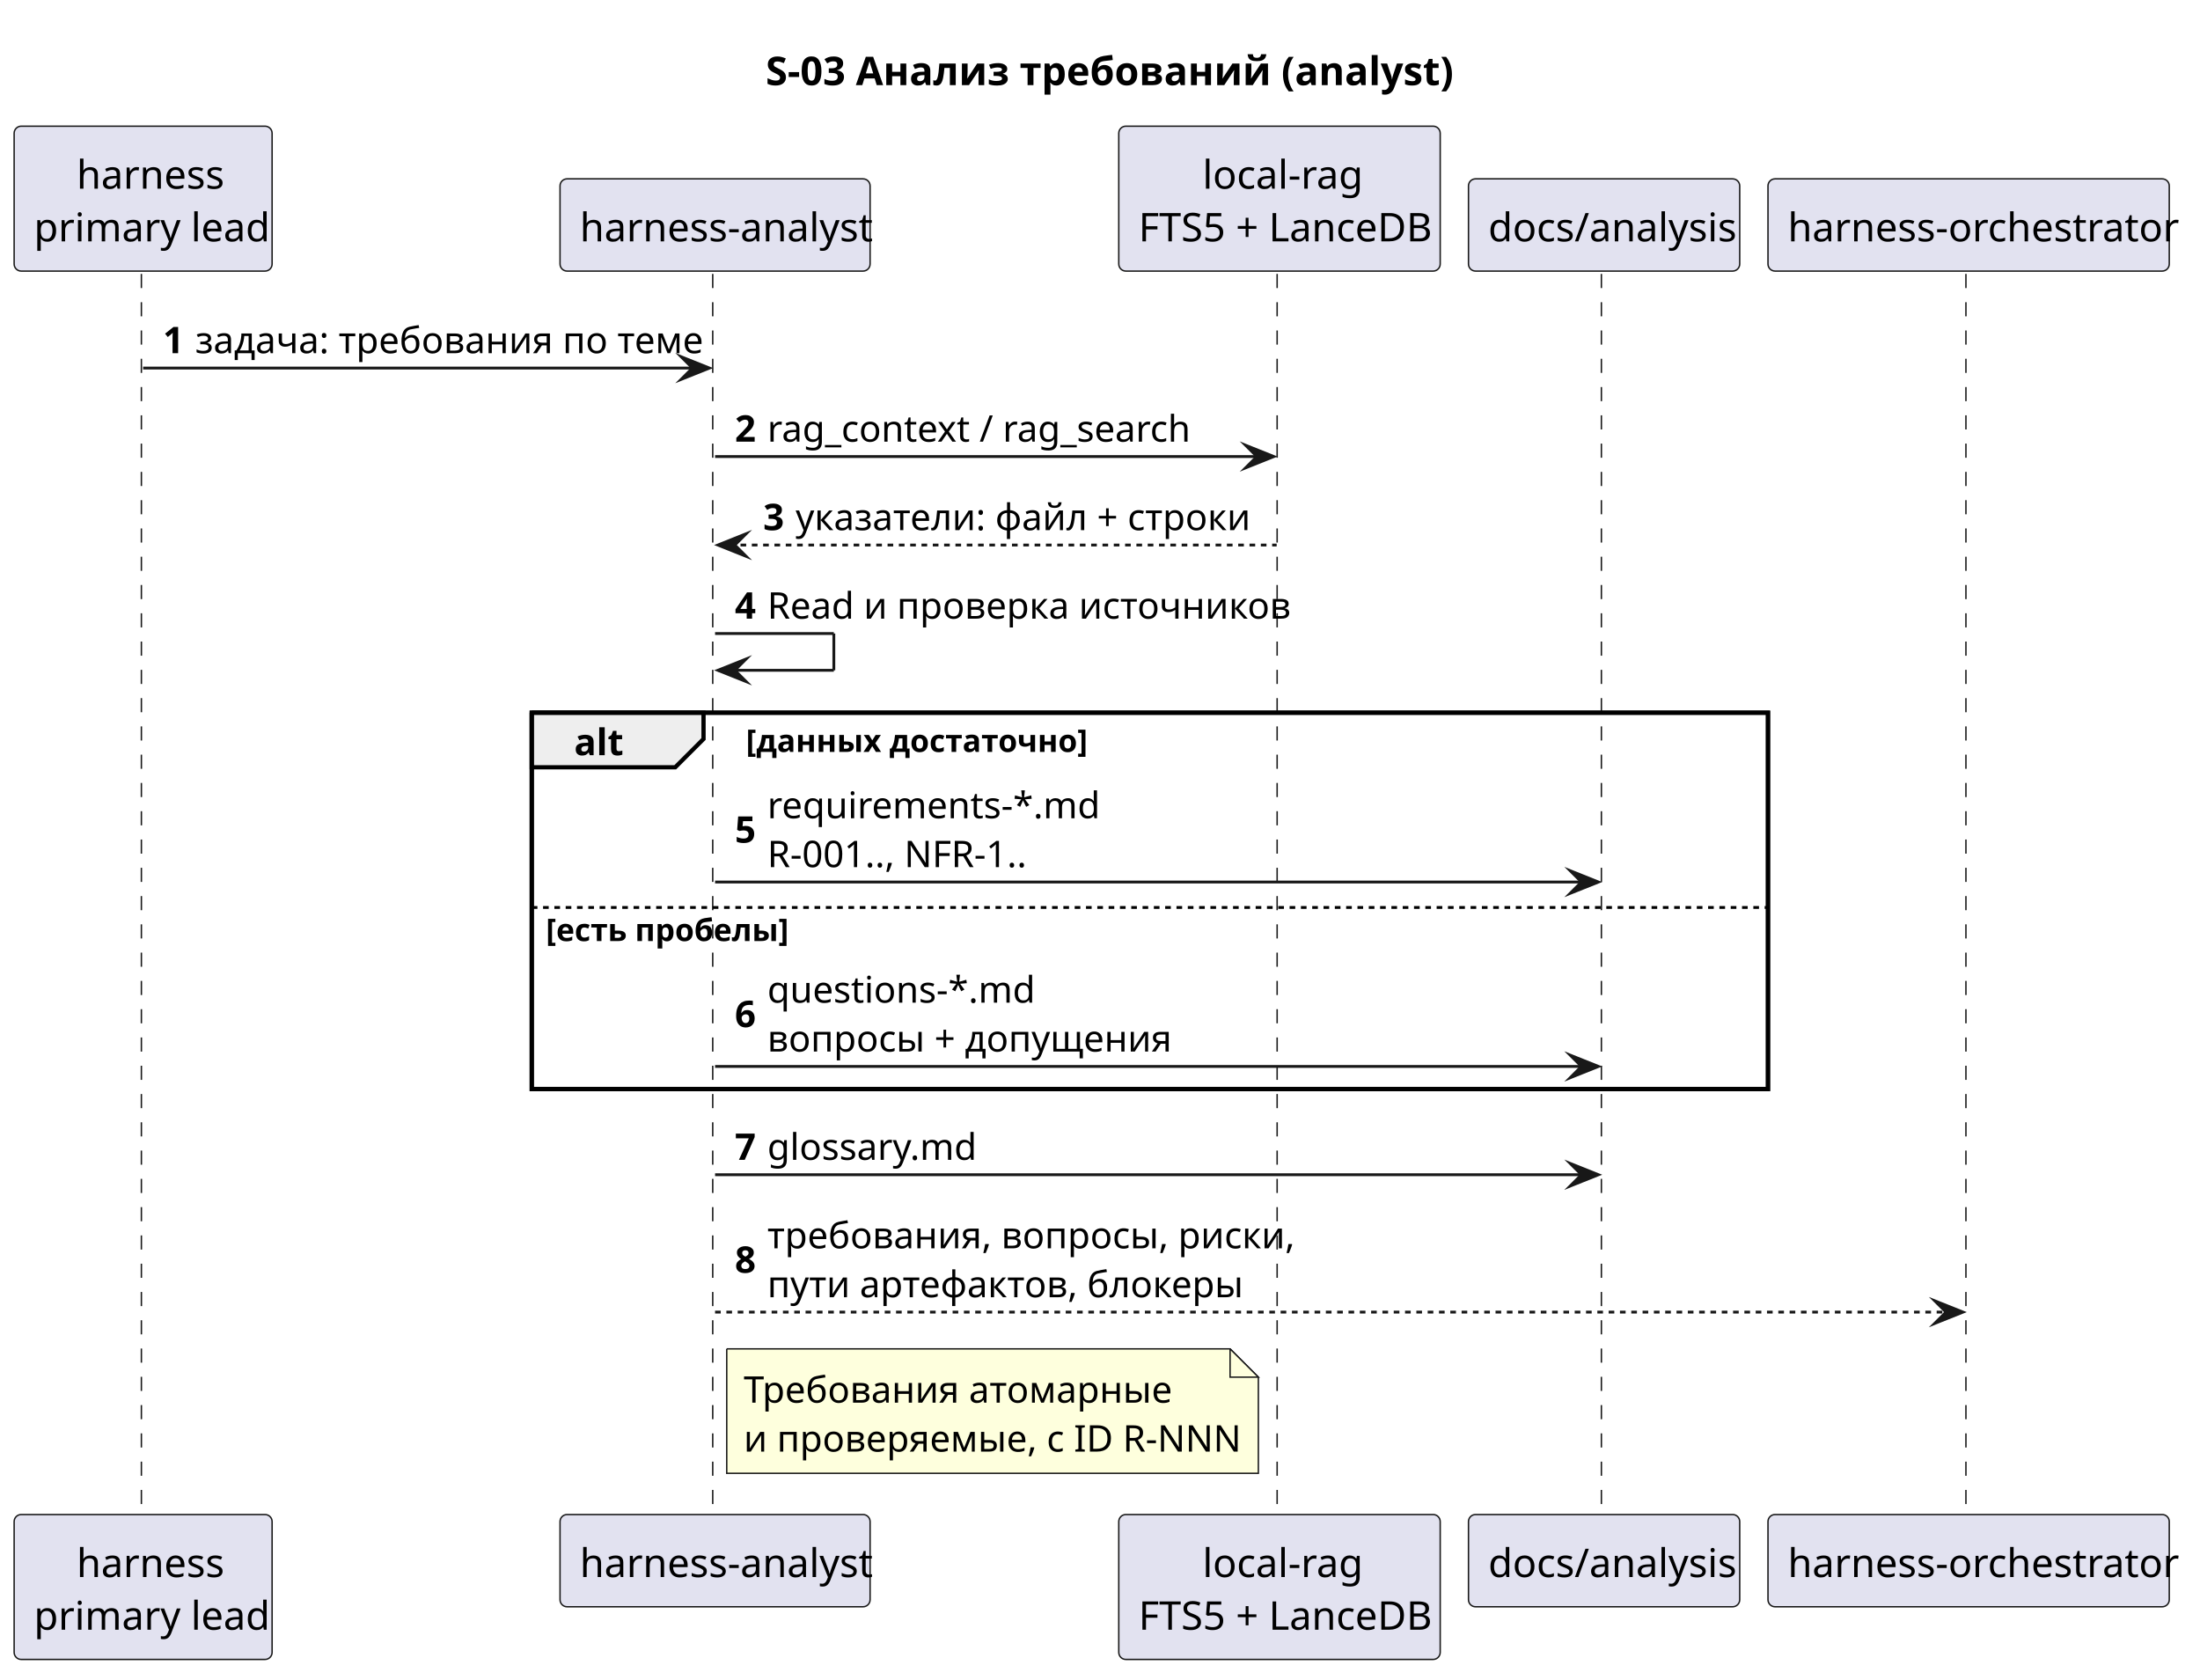
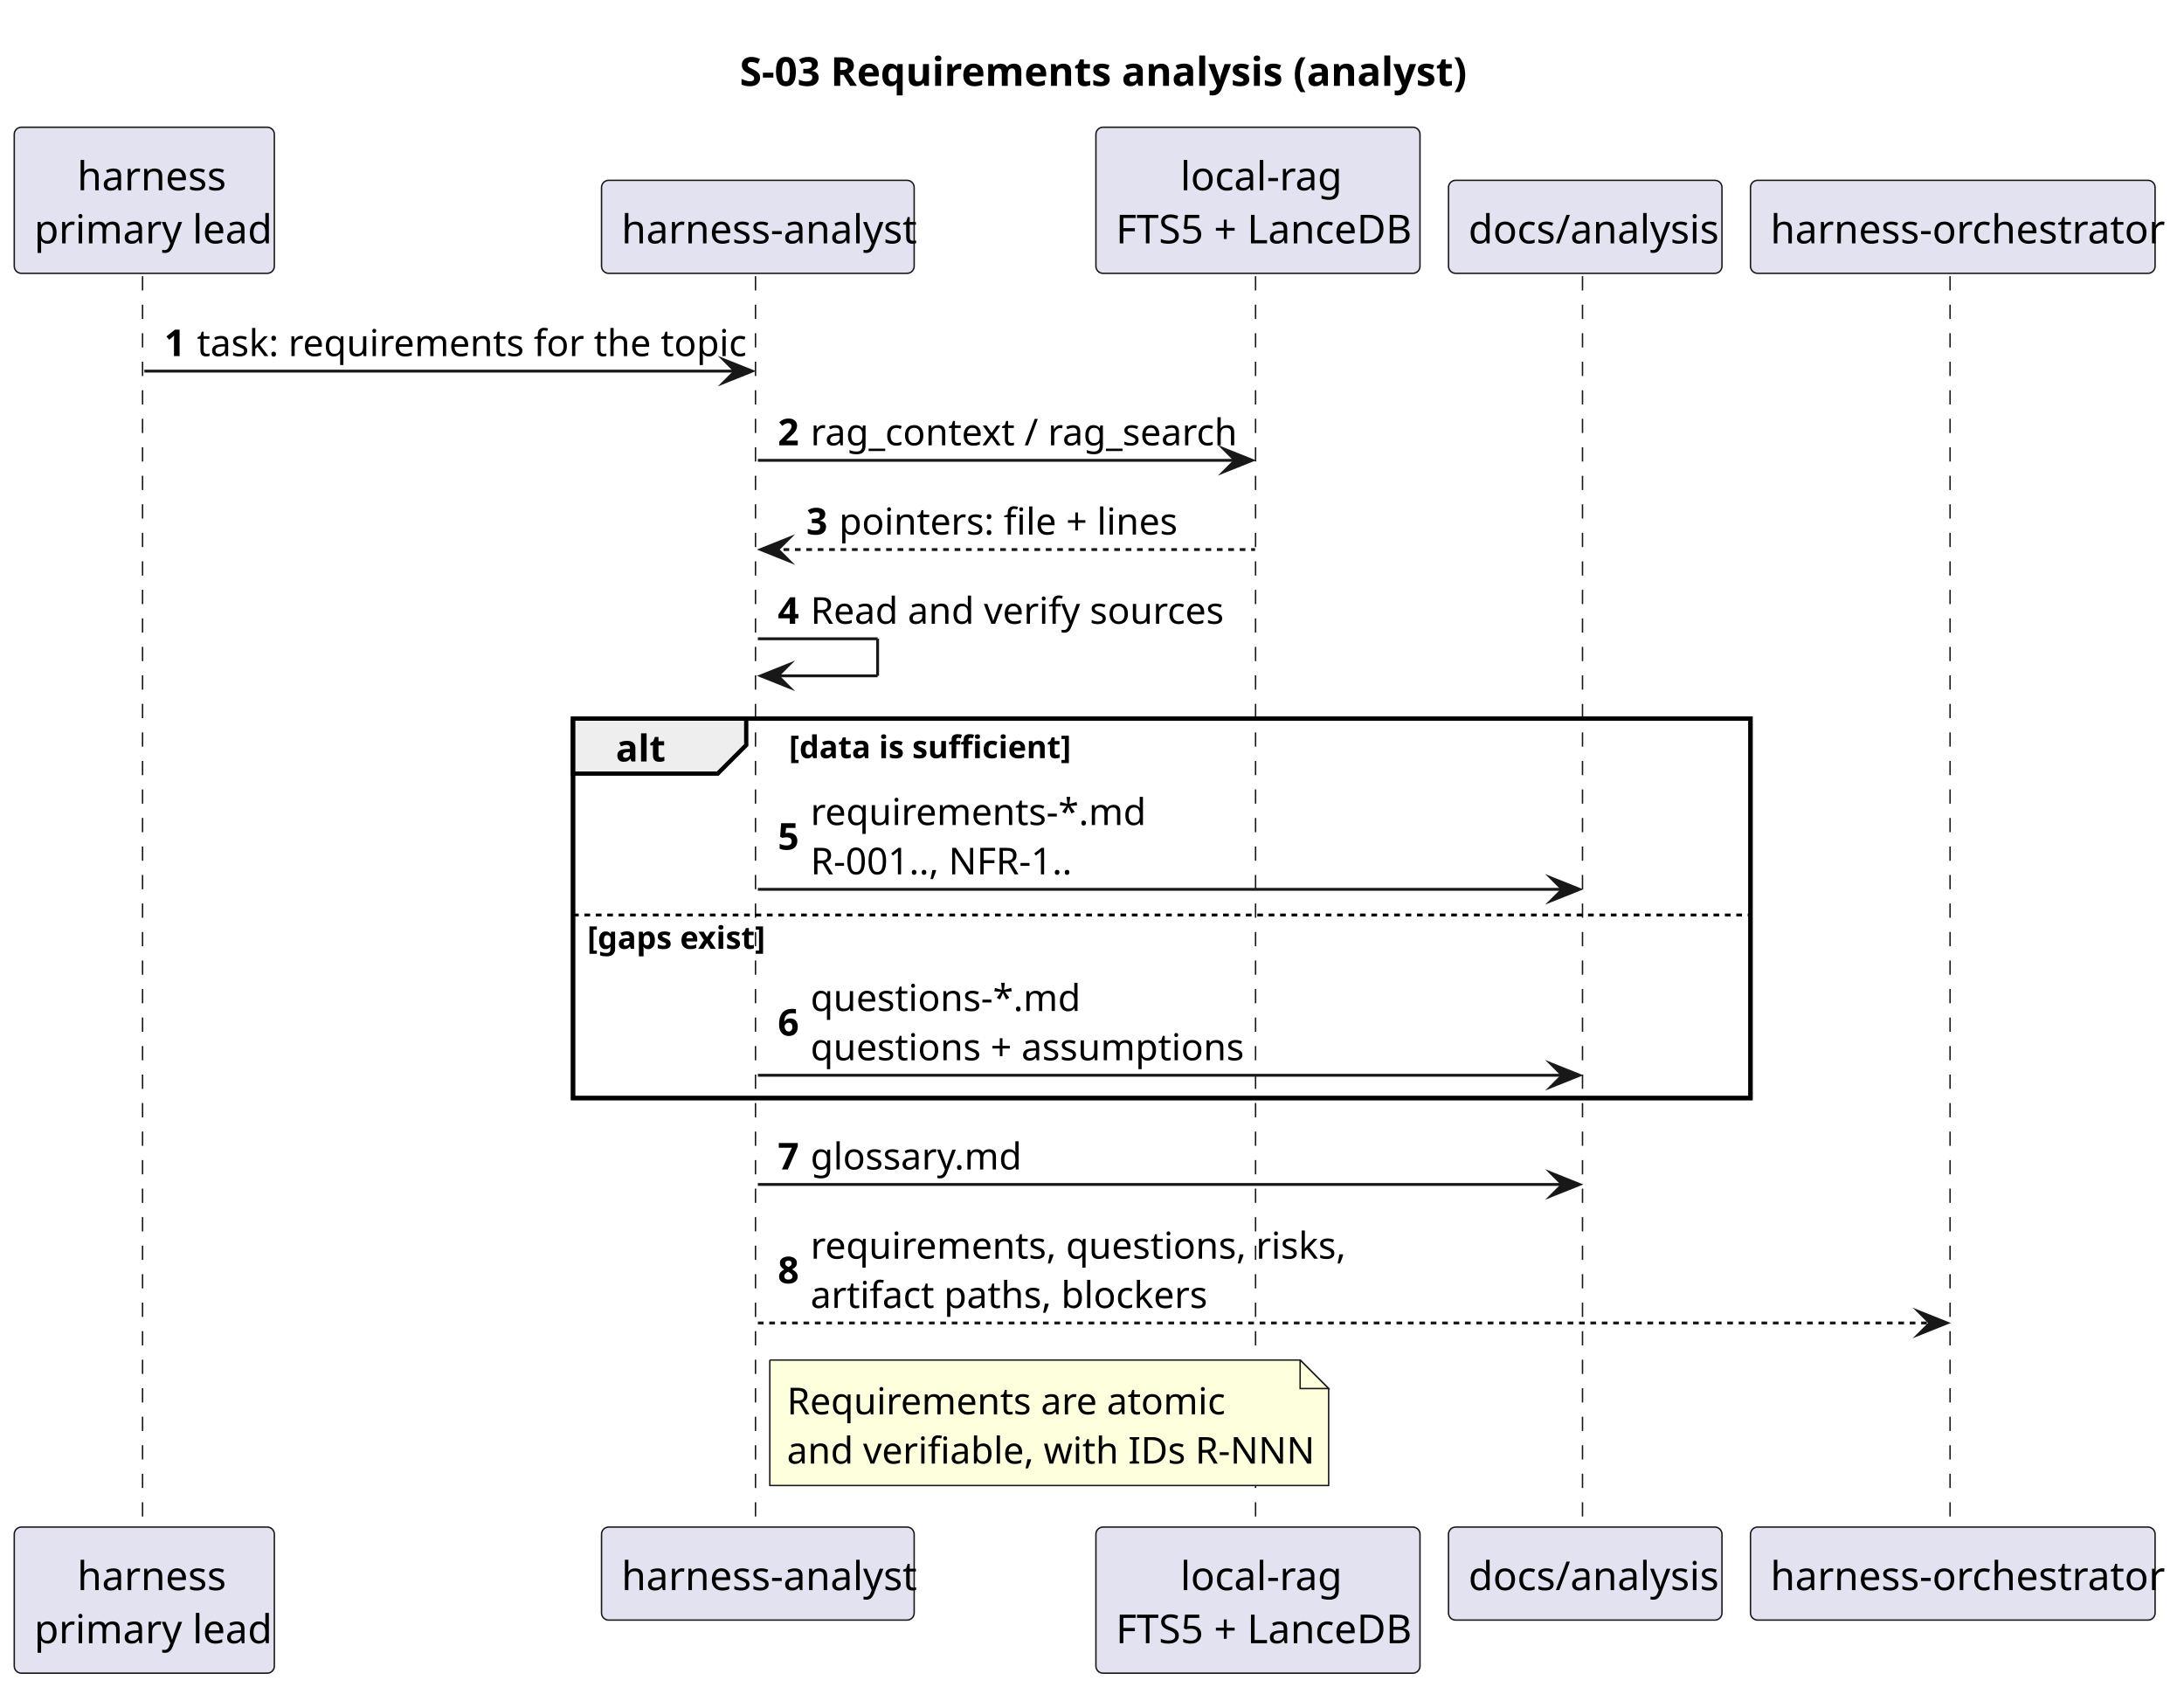
- <svg xmlns="http://www.w3.org/2000/svg" contentStyleType="text/css" data-diagram-type="SEQUENCE" height="594px" preserveAspectRatio="none" style="width:778px;height:594px;background:#FFFFFF;" version="1.1" viewBox="0 0 778 594" width="778px" zoomAndPan="magnify">
+ <svg xmlns="http://www.w3.org/2000/svg" contentStyleType="text/css" data-diagram-type="SEQUENCE" height="594px" preserveAspectRatio="none" style="width:766px;height:594px;background:#FFFFFF;" version="1.1" viewBox="0 0 766 594" width="766px" zoomAndPan="magnify">
  <defs />
  <g>
    <g class="title" data-source-line="3">
-       <text fill="#000000" font-family="Segoe UI" font-size="14" font-weight="700" lengthAdjust="spacing" textLength="229.571" x="270.78" y="30.107">S-03 Анализ требований (analyst)</text>
+       <text fill="#000000" font-family="Segoe UI" font-size="14" font-weight="700" lengthAdjust="spacing" textLength="240.987" x="259.437" y="30.107">S-03 Requirements analysis (analyst)</text>
    </g>
-     <rect fill="none" height="133.086" style="stroke:#000000;stroke-width:1.5;" width="437.177" x="188.047" y="252.027" />
+     <rect fill="none" height="133.086" style="stroke:#000000;stroke-width:1.5;" width="412.976" x="200.977" y="252.027" />
    <g class="participant-lifeline" data-entity-uid="part1" data-qualified-name="primary" data-source-line="5" id="part1-lifeline">
      <g>
        <rect fill="#000000" fill-opacity="0" height="439.705" width="8" x="46.613" y="96.863" />
        <line style="stroke:#181818;stroke-width:0.5;stroke-dasharray:5,5;" x1="50" x2="50" y1="96.863" y2="536.568" />
      </g>
    </g>
    <g class="participant-lifeline" data-entity-uid="part2" data-qualified-name="analyst" data-source-line="6" id="part2-lifeline">
      <g>
-         <rect fill="#000000" fill-opacity="0" height="439.705" width="8" x="248.875" y="96.863" />
-         <line style="stroke:#181818;stroke-width:0.5;stroke-dasharray:5,5;" x1="252.047" x2="252.047" y1="96.863" y2="536.568" />
+         <rect fill="#000000" fill-opacity="0" height="439.705" width="8" x="261.805" y="96.863" />
+         <line style="stroke:#181818;stroke-width:0.5;stroke-dasharray:5,5;" x1="264.978" x2="264.978" y1="96.863" y2="536.568" />
      </g>
    </g>
    <g class="participant-lifeline" data-entity-uid="part3" data-qualified-name="rag" data-source-line="7" id="part3-lifeline">
      <g>
-         <rect fill="#000000" fill-opacity="0" height="439.705" width="8" x="448.475" y="96.863" />
-         <line style="stroke:#181818;stroke-width:0.5;stroke-dasharray:5,5;" x1="451.641" x2="451.641" y1="96.863" y2="536.568" />
+         <rect fill="#000000" fill-opacity="0" height="439.705" width="8" x="437.204" y="96.863" />
+         <line style="stroke:#181818;stroke-width:0.5;stroke-dasharray:5,5;" x1="440.37" x2="440.37" y1="96.863" y2="536.568" />
      </g>
    </g>
    <g class="participant-lifeline" data-entity-uid="part4" data-qualified-name="docs" data-source-line="8" id="part4-lifeline">
      <g>
-         <rect fill="#000000" fill-opacity="0" height="439.705" width="8" x="563.267" y="96.863" />
-         <line style="stroke:#181818;stroke-width:0.5;stroke-dasharray:5,5;" x1="566.309" x2="566.309" y1="96.863" y2="536.568" />
+         <rect fill="#000000" fill-opacity="0" height="439.705" width="8" x="551.996" y="96.863" />
+         <line style="stroke:#181818;stroke-width:0.5;stroke-dasharray:5,5;" x1="555.038" x2="555.038" y1="96.863" y2="536.568" />
      </g>
    </g>
    <g class="participant-lifeline" data-entity-uid="part5" data-qualified-name="orch" data-source-line="9" id="part5-lifeline">
      <g>
-         <rect fill="#000000" fill-opacity="0" height="439.705" width="8" x="692.178" y="96.863" />
-         <line style="stroke:#181818;stroke-width:0.5;stroke-dasharray:5,5;" x1="695.224" x2="695.224" y1="96.863" y2="536.568" />
+         <rect fill="#000000" fill-opacity="0" height="439.705" width="8" x="680.907" y="96.863" />
+         <line style="stroke:#181818;stroke-width:0.5;stroke-dasharray:5,5;" x1="683.953" x2="683.953" y1="96.863" y2="536.568" />
      </g>
    </g>
    <g class="participant participant-head" data-entity-uid="part1" data-qualified-name="primary" data-source-line="5" id="part1-head">
      <rect fill="#E2E2F0" height="51.242" rx="2.5" ry="2.5" style="stroke:#181818;stroke-width:0.5;" width="91.226" x="5" y="44.621" />
      <text fill="#000000" font-family="Segoe UI" font-size="14" lengthAdjust="spacing" textLength="47.038" x="27.094" y="66.728">harness</text>
      <text fill="#000000" font-family="Segoe UI" font-size="14" lengthAdjust="spacing" textLength="77.226" x="12" y="85.35">primary lead</text>
    </g>
    <g class="participant participant-tail" data-entity-uid="part1" data-qualified-name="primary" data-source-line="5" id="part1-tail">
      <rect fill="#E2E2F0" height="51.242" rx="2.5" ry="2.5" style="stroke:#181818;stroke-width:0.5;" width="91.226" x="5" y="535.568" />
      <text fill="#000000" font-family="Segoe UI" font-size="14" lengthAdjust="spacing" textLength="47.038" x="27.094" y="557.676">harness</text>
      <text fill="#000000" font-family="Segoe UI" font-size="14" lengthAdjust="spacing" textLength="77.226" x="12" y="576.297">primary lead</text>
    </g>
    <g class="participant participant-head" data-entity-uid="part2" data-qualified-name="analyst" data-source-line="6" id="part2-head">
-       <rect fill="#E2E2F0" height="32.621" rx="2.5" ry="2.5" style="stroke:#181818;stroke-width:0.5;" width="109.655" x="198.047" y="63.242" />
-       <text fill="#000000" font-family="Segoe UI" font-size="14" lengthAdjust="spacing" textLength="95.655" x="205.047" y="85.35">harness-analyst</text>
+       <rect fill="#E2E2F0" height="32.621" rx="2.5" ry="2.5" style="stroke:#181818;stroke-width:0.5;" width="109.655" x="210.977" y="63.242" />
+       <text fill="#000000" font-family="Segoe UI" font-size="14" lengthAdjust="spacing" textLength="95.655" x="217.977" y="85.35">harness-analyst</text>
    </g>
    <g class="participant participant-tail" data-entity-uid="part2" data-qualified-name="analyst" data-source-line="6" id="part2-tail">
-       <rect fill="#E2E2F0" height="32.621" rx="2.5" ry="2.5" style="stroke:#181818;stroke-width:0.5;" width="109.655" x="198.047" y="535.568" />
-       <text fill="#000000" font-family="Segoe UI" font-size="14" lengthAdjust="spacing" textLength="95.655" x="205.047" y="557.676">harness-analyst</text>
+       <rect fill="#E2E2F0" height="32.621" rx="2.5" ry="2.5" style="stroke:#181818;stroke-width:0.5;" width="109.655" x="210.977" y="535.568" />
+       <text fill="#000000" font-family="Segoe UI" font-size="14" lengthAdjust="spacing" textLength="95.655" x="217.977" y="557.676">harness-analyst</text>
    </g>
    <g class="participant participant-head" data-entity-uid="part3" data-qualified-name="rag" data-source-line="7" id="part3-head">
-       <rect fill="#E2E2F0" height="51.242" rx="2.5" ry="2.5" style="stroke:#181818;stroke-width:0.5;" width="113.668" x="395.641" y="44.621" />
-       <text fill="#000000" font-family="Segoe UI" font-size="14" lengthAdjust="spacing" textLength="54.407" x="425.272" y="66.728">local-rag</text>
-       <text fill="#000000" font-family="Segoe UI" font-size="14" lengthAdjust="spacing" textLength="99.668" x="402.641" y="85.35">FTS5 + LanceDB</text>
+       <rect fill="#E2E2F0" height="51.242" rx="2.5" ry="2.5" style="stroke:#181818;stroke-width:0.5;" width="113.668" x="384.37" y="44.621" />
+       <text fill="#000000" font-family="Segoe UI" font-size="14" lengthAdjust="spacing" textLength="54.407" x="414" y="66.728">local-rag</text>
+       <text fill="#000000" font-family="Segoe UI" font-size="14" lengthAdjust="spacing" textLength="99.668" x="391.37" y="85.35">FTS5 + LanceDB</text>
    </g>
    <g class="participant participant-tail" data-entity-uid="part3" data-qualified-name="rag" data-source-line="7" id="part3-tail">
-       <rect fill="#E2E2F0" height="51.242" rx="2.5" ry="2.5" style="stroke:#181818;stroke-width:0.5;" width="113.668" x="395.641" y="535.568" />
-       <text fill="#000000" font-family="Segoe UI" font-size="14" lengthAdjust="spacing" textLength="54.407" x="425.272" y="557.676">local-rag</text>
-       <text fill="#000000" font-family="Segoe UI" font-size="14" lengthAdjust="spacing" textLength="99.668" x="402.641" y="576.297">FTS5 + LanceDB</text>
+       <rect fill="#E2E2F0" height="51.242" rx="2.5" ry="2.5" style="stroke:#181818;stroke-width:0.5;" width="113.668" x="384.37" y="535.568" />
+       <text fill="#000000" font-family="Segoe UI" font-size="14" lengthAdjust="spacing" textLength="54.407" x="414" y="557.676">local-rag</text>
+       <text fill="#000000" font-family="Segoe UI" font-size="14" lengthAdjust="spacing" textLength="99.668" x="391.37" y="576.297">FTS5 + LanceDB</text>
    </g>
    <g class="participant participant-head" data-entity-uid="part4" data-qualified-name="docs" data-source-line="8" id="part4-head">
-       <rect fill="#E2E2F0" height="32.621" rx="2.5" ry="2.5" style="stroke:#181818;stroke-width:0.5;" width="95.915" x="519.309" y="63.242" />
-       <text fill="#000000" font-family="Segoe UI" font-size="14" lengthAdjust="spacing" textLength="81.915" x="526.309" y="85.35">docs/analysis</text>
+       <rect fill="#E2E2F0" height="32.621" rx="2.5" ry="2.5" style="stroke:#181818;stroke-width:0.5;" width="95.915" x="508.038" y="63.242" />
+       <text fill="#000000" font-family="Segoe UI" font-size="14" lengthAdjust="spacing" textLength="81.915" x="515.038" y="85.35">docs/analysis</text>
    </g>
    <g class="participant participant-tail" data-entity-uid="part4" data-qualified-name="docs" data-source-line="8" id="part4-tail">
-       <rect fill="#E2E2F0" height="32.621" rx="2.5" ry="2.5" style="stroke:#181818;stroke-width:0.5;" width="95.915" x="519.309" y="535.568" />
-       <text fill="#000000" font-family="Segoe UI" font-size="14" lengthAdjust="spacing" textLength="81.915" x="526.309" y="557.676">docs/analysis</text>
+       <rect fill="#E2E2F0" height="32.621" rx="2.5" ry="2.5" style="stroke:#181818;stroke-width:0.5;" width="95.915" x="508.038" y="535.568" />
+       <text fill="#000000" font-family="Segoe UI" font-size="14" lengthAdjust="spacing" textLength="81.915" x="515.038" y="557.676">docs/analysis</text>
    </g>
    <g class="participant participant-head" data-entity-uid="part5" data-qualified-name="orch" data-source-line="9" id="part5-head">
-       <rect fill="#E2E2F0" height="32.621" rx="2.5" ry="2.5" style="stroke:#181818;stroke-width:0.5;" width="141.907" x="625.224" y="63.242" />
-       <text fill="#000000" font-family="Segoe UI" font-size="14" lengthAdjust="spacing" textLength="127.907" x="632.224" y="85.35">harness-orchestrator</text>
+       <rect fill="#E2E2F0" height="32.621" rx="2.5" ry="2.5" style="stroke:#181818;stroke-width:0.5;" width="141.907" x="613.953" y="63.242" />
+       <text fill="#000000" font-family="Segoe UI" font-size="14" lengthAdjust="spacing" textLength="127.907" x="620.953" y="85.35">harness-orchestrator</text>
    </g>
    <g class="participant participant-tail" data-entity-uid="part5" data-qualified-name="orch" data-source-line="9" id="part5-tail">
-       <rect fill="#E2E2F0" height="32.621" rx="2.5" ry="2.5" style="stroke:#181818;stroke-width:0.5;" width="141.907" x="625.224" y="535.568" />
-       <text fill="#000000" font-family="Segoe UI" font-size="14" lengthAdjust="spacing" textLength="127.907" x="632.224" y="557.676">harness-orchestrator</text>
+       <rect fill="#E2E2F0" height="32.621" rx="2.5" ry="2.5" style="stroke:#181818;stroke-width:0.5;" width="141.907" x="613.953" y="535.568" />
+       <text fill="#000000" font-family="Segoe UI" font-size="14" lengthAdjust="spacing" textLength="127.907" x="620.953" y="557.676">harness-orchestrator</text>
    </g>
    <g class="message" data-entity-1="part1" data-entity-2="part2" data-source-line="11" id="msg1">
-       <polygon fill="#181818" points="240.875,126.154,250.875,130.154,240.875,134.154,244.875,130.154" style="stroke:#181818;stroke-width:1;stroke-linejoin:miter;stroke-miterlimit:10;" />
-       <line style="stroke:#181818;stroke-width:1;" x1="50.613" x2="246.875" y1="130.154" y2="130.154" />
+       <polygon fill="#181818" points="253.805,126.154,263.805,130.154,253.805,134.154,257.805,130.154" style="stroke:#181818;stroke-width:1;stroke-linejoin:miter;stroke-miterlimit:10;" />
+       <line style="stroke:#181818;stroke-width:1;" x1="50.613" x2="259.805" y1="130.154" y2="130.154" />
      <text fill="#000000" font-family="Segoe UI" font-size="13" font-weight="700" lengthAdjust="spacing" textLength="7.478" x="57.613" y="124.892">1</text>
-       <text fill="#000000" font-family="Segoe UI" font-size="13" lengthAdjust="spacing" textLength="166.785" x="69.09" y="124.892">задача: требования по теме</text>
+       <text fill="#000000" font-family="Segoe UI" font-size="13" lengthAdjust="spacing" textLength="179.715" x="69.09" y="124.892">task: requirements for the topic</text>
    </g>
    <g class="message" data-entity-1="part2" data-entity-2="part3" data-source-line="12" id="msg2">
-       <polygon fill="#181818" points="440.475,157.445,450.475,161.445,440.475,165.445,444.475,161.445" style="stroke:#181818;stroke-width:1;stroke-linejoin:miter;stroke-miterlimit:10;" />
-       <line style="stroke:#181818;stroke-width:1;" x1="252.875" x2="446.475" y1="161.445" y2="161.445" />
-       <text fill="#000000" font-family="Segoe UI" font-size="13" font-weight="700" lengthAdjust="spacing" textLength="7.478" x="259.875" y="156.183">2</text>
-       <text fill="#000000" font-family="Segoe UI" font-size="13" lengthAdjust="spacing" textLength="139.921" x="271.353" y="156.183">rag_context / rag_search</text>
+       <polygon fill="#181818" points="429.204,157.445,439.204,161.445,429.204,165.445,433.204,161.445" style="stroke:#181818;stroke-width:1;stroke-linejoin:miter;stroke-miterlimit:10;" />
+       <line style="stroke:#181818;stroke-width:1;" x1="265.805" x2="435.204" y1="161.445" y2="161.445" />
+       <text fill="#000000" font-family="Segoe UI" font-size="13" font-weight="700" lengthAdjust="spacing" textLength="7.478" x="272.805" y="156.183">2</text>
+       <text fill="#000000" font-family="Segoe UI" font-size="13" lengthAdjust="spacing" textLength="139.921" x="284.283" y="156.183">rag_context / rag_search</text>
    </g>
    <g class="message" data-entity-1="part3" data-entity-2="part2" data-source-line="13" id="msg3">
-       <polygon fill="#181818" points="263.875,188.736,253.875,192.736,263.875,196.736,259.875,192.736" style="stroke:#181818;stroke-width:1;stroke-linejoin:miter;stroke-miterlimit:10;" />
-       <line style="stroke:#181818;stroke-width:1;stroke-dasharray:2,2;" x1="257.875" x2="451.475" y1="192.736" y2="192.736" />
-       <text fill="#000000" font-family="Segoe UI" font-size="13" font-weight="700" lengthAdjust="spacing" textLength="7.478" x="269.875" y="187.474">3</text>
-       <text fill="#000000" font-family="Segoe UI" font-size="13" lengthAdjust="spacing" textLength="151.252" x="281.353" y="187.474">указатели: файл + строки</text>
+       <polygon fill="#181818" points="276.805,188.736,266.805,192.736,276.805,196.736,272.805,192.736" style="stroke:#181818;stroke-width:1;stroke-linejoin:miter;stroke-miterlimit:10;" />
+       <line style="stroke:#181818;stroke-width:1;stroke-dasharray:2,2;" x1="270.805" x2="440.204" y1="192.736" y2="192.736" />
+       <text fill="#000000" font-family="Segoe UI" font-size="13" font-weight="700" lengthAdjust="spacing" textLength="7.478" x="282.805" y="187.474">3</text>
+       <text fill="#000000" font-family="Segoe UI" font-size="13" lengthAdjust="spacing" textLength="112.531" x="294.283" y="187.474">pointers: file + lines</text>
    </g>
    <g class="message" data-entity-1="part2" data-entity-2="part2" data-source-line="14" id="msg4">
-       <line style="stroke:#181818;stroke-width:1;" x1="252.875" x2="294.875" y1="224.027" y2="224.027" />
-       <line style="stroke:#181818;stroke-width:1;" x1="294.875" x2="294.875" y1="224.027" y2="237.027" />
-       <line style="stroke:#181818;stroke-width:1;" x1="253.875" x2="294.875" y1="237.027" y2="237.027" />
-       <polygon fill="#181818" points="263.875,233.027,253.875,237.027,263.875,241.027,259.875,237.027" style="stroke:#181818;stroke-width:1;stroke-linejoin:miter;stroke-miterlimit:10;" />
-       <text fill="#000000" font-family="Segoe UI" font-size="13" font-weight="700" lengthAdjust="spacing" textLength="7.478" x="259.875" y="218.765">4</text>
-       <text fill="#000000" font-family="Segoe UI" font-size="13" lengthAdjust="spacing" textLength="174.123" x="271.353" y="218.765">Read и проверка источников</text>
+       <line style="stroke:#181818;stroke-width:1;" x1="265.805" x2="307.805" y1="224.027" y2="224.027" />
+       <line style="stroke:#181818;stroke-width:1;" x1="307.805" x2="307.805" y1="224.027" y2="237.027" />
+       <line style="stroke:#181818;stroke-width:1;" x1="266.805" x2="307.805" y1="237.027" y2="237.027" />
+       <polygon fill="#181818" points="276.805,233.027,266.805,237.027,276.805,241.027,272.805,237.027" style="stroke:#181818;stroke-width:1;stroke-linejoin:miter;stroke-miterlimit:10;" />
+       <text fill="#000000" font-family="Segoe UI" font-size="13" font-weight="700" lengthAdjust="spacing" textLength="7.478" x="272.805" y="218.765">4</text>
+       <text fill="#000000" font-family="Segoe UI" font-size="13" lengthAdjust="spacing" textLength="135.535" x="284.283" y="218.765">Read and verify sources</text>
    </g>
-     <path d="M188.047,252.027 L248.796,252.027 L248.796,261.318 L238.796,271.318 L188.047,271.318 L188.047,252.027" fill="#EEEEEE" style="stroke:#000000;stroke-width:1.5;" />
-     <rect fill="none" height="133.086" style="stroke:#000000;stroke-width:1.5;" width="437.177" x="188.047" y="252.027" />
-     <text fill="#000000" font-family="Segoe UI" font-size="13" font-weight="700" lengthAdjust="spacing" textLength="15.748" x="203.047" y="267.056">alt</text>
-     <text fill="#000000" font-family="Segoe UI" font-size="11" font-weight="700" lengthAdjust="spacing" textLength="113.915" x="263.796" y="265.897">[данных достаточно]</text>
+     <path d="M200.977,252.027 L261.726,252.027 L261.726,261.318 L251.726,271.318 L200.977,271.318 L200.977,252.027" fill="#EEEEEE" style="stroke:#000000;stroke-width:1.5;" />
+     <rect fill="none" height="133.086" style="stroke:#000000;stroke-width:1.5;" width="412.976" x="200.977" y="252.027" />
+     <text fill="#000000" font-family="Segoe UI" font-size="13" font-weight="700" lengthAdjust="spacing" textLength="15.748" x="215.977" y="267.056">alt</text>
+     <text fill="#000000" font-family="Segoe UI" font-size="11" font-weight="700" lengthAdjust="spacing" textLength="93.43" x="276.726" y="265.897">[data is sufficient]</text>
    <g class="message" data-entity-1="part2" data-entity-2="part4" data-source-line="16" id="msg5">
-       <polygon fill="#181818" points="555.267,307.9,565.267,311.9,555.267,315.9,559.267,311.9" style="stroke:#181818;stroke-width:1;stroke-linejoin:miter;stroke-miterlimit:10;" />
-       <line style="stroke:#181818;stroke-width:1;" x1="252.875" x2="561.267" y1="311.9" y2="311.9" />
-       <text fill="#000000" font-family="Segoe UI" font-size="13" font-weight="700" lengthAdjust="spacing" textLength="7.478" x="259.875" y="297.992">5</text>
-       <text fill="#000000" font-family="Segoe UI" font-size="13" lengthAdjust="spacing" textLength="108.361" x="271.353" y="289.347">requirements-*.md</text>
-       <text fill="#000000" font-family="Segoe UI" font-size="13" lengthAdjust="spacing" textLength="87.706" x="271.353" y="306.638">R-001.., NFR-1..</text>
+       <polygon fill="#181818" points="543.996,307.9,553.996,311.9,543.996,315.9,547.996,311.9" style="stroke:#181818;stroke-width:1;stroke-linejoin:miter;stroke-miterlimit:10;" />
+       <line style="stroke:#181818;stroke-width:1;" x1="265.805" x2="549.996" y1="311.9" y2="311.9" />
+       <text fill="#000000" font-family="Segoe UI" font-size="13" font-weight="700" lengthAdjust="spacing" textLength="7.478" x="272.805" y="297.992">5</text>
+       <text fill="#000000" font-family="Segoe UI" font-size="13" lengthAdjust="spacing" textLength="108.361" x="284.283" y="289.347">requirements-*.md</text>
+       <text fill="#000000" font-family="Segoe UI" font-size="13" lengthAdjust="spacing" textLength="87.706" x="284.283" y="306.638">R-001.., NFR-1..</text>
    </g>
-     <line style="stroke:#000000;stroke-width:1;stroke-dasharray:2,2;" x1="188.047" x2="625.224" y1="320.9" y2="320.9" />
-     <text fill="#000000" font-family="Segoe UI" font-size="11" font-weight="700" lengthAdjust="spacing" textLength="82.06" x="193.047" y="332.771">[есть пробелы]</text>
+     <line style="stroke:#000000;stroke-width:1;stroke-dasharray:2,2;" x1="200.977" x2="613.953" y1="320.9" y2="320.9" />
+     <text fill="#000000" font-family="Segoe UI" font-size="11" font-weight="700" lengthAdjust="spacing" textLength="59.818" x="205.977" y="332.771">[gaps exist]</text>
    <g class="message" data-entity-1="part2" data-entity-2="part4" data-source-line="18" id="msg6">
-       <polygon fill="#181818" points="555.267,373.113,565.267,377.113,555.267,381.113,559.267,377.113" style="stroke:#181818;stroke-width:1;stroke-linejoin:miter;stroke-miterlimit:10;" />
-       <line style="stroke:#181818;stroke-width:1;" x1="252.875" x2="561.267" y1="377.113" y2="377.113" />
-       <text fill="#000000" font-family="Segoe UI" font-size="13" font-weight="700" lengthAdjust="spacing" textLength="7.478" x="259.875" y="363.205">6</text>
-       <text fill="#000000" font-family="Segoe UI" font-size="13" lengthAdjust="spacing" textLength="87.661" x="271.353" y="354.56">questions-*.md</text>
-       <text fill="#000000" font-family="Segoe UI" font-size="13" lengthAdjust="spacing" textLength="136.138" x="271.353" y="371.851">вопросы + допущения</text>
+       <polygon fill="#181818" points="543.996,373.113,553.996,377.113,543.996,381.113,547.996,377.113" style="stroke:#181818;stroke-width:1;stroke-linejoin:miter;stroke-miterlimit:10;" />
+       <line style="stroke:#181818;stroke-width:1;" x1="265.805" x2="549.996" y1="377.113" y2="377.113" />
+       <text fill="#000000" font-family="Segoe UI" font-size="13" font-weight="700" lengthAdjust="spacing" textLength="7.478" x="272.805" y="363.205">6</text>
+       <text fill="#000000" font-family="Segoe UI" font-size="13" lengthAdjust="spacing" textLength="87.661" x="284.283" y="354.56">questions-*.md</text>
+       <text fill="#000000" font-family="Segoe UI" font-size="13" lengthAdjust="spacing" textLength="143.273" x="284.283" y="371.851">questions + assumptions</text>
    </g>
    <g class="message" data-entity-1="part2" data-entity-2="part4" data-source-line="20" id="msg7">
-       <polygon fill="#181818" points="555.267,411.404,565.267,415.404,555.267,419.404,559.267,415.404" style="stroke:#181818;stroke-width:1;stroke-linejoin:miter;stroke-miterlimit:10;" />
-       <line style="stroke:#181818;stroke-width:1;" x1="252.875" x2="561.267" y1="415.404" y2="415.404" />
-       <text fill="#000000" font-family="Segoe UI" font-size="13" font-weight="700" lengthAdjust="spacing" textLength="7.478" x="259.875" y="410.142">7</text>
-       <text fill="#000000" font-family="Segoe UI" font-size="13" lengthAdjust="spacing" textLength="68.548" x="271.353" y="410.142">glossary.md</text>
+       <polygon fill="#181818" points="543.996,411.404,553.996,415.404,543.996,419.404,547.996,415.404" style="stroke:#181818;stroke-width:1;stroke-linejoin:miter;stroke-miterlimit:10;" />
+       <line style="stroke:#181818;stroke-width:1;" x1="265.805" x2="549.996" y1="415.404" y2="415.404" />
+       <text fill="#000000" font-family="Segoe UI" font-size="13" font-weight="700" lengthAdjust="spacing" textLength="7.478" x="272.805" y="410.142">7</text>
+       <text fill="#000000" font-family="Segoe UI" font-size="13" lengthAdjust="spacing" textLength="68.548" x="284.283" y="410.142">glossary.md</text>
    </g>
    <g class="message" data-entity-1="part2" data-entity-2="part5" data-source-line="21" id="msg8">
-       <polygon fill="#181818" points="684.178,459.986,694.178,463.986,684.178,467.986,688.178,463.986" style="stroke:#181818;stroke-width:1;stroke-linejoin:miter;stroke-miterlimit:10;" />
-       <line style="stroke:#181818;stroke-width:1;stroke-dasharray:2,2;" x1="252.875" x2="690.178" y1="463.986" y2="463.986" />
-       <text fill="#000000" font-family="Segoe UI" font-size="13" font-weight="700" lengthAdjust="spacing" textLength="7.478" x="259.875" y="450.078">8</text>
-       <text fill="#000000" font-family="Segoe UI" font-size="13" lengthAdjust="spacing" textLength="173.304" x="271.353" y="441.433">требования, вопросы, риски,</text>
-       <text fill="#000000" font-family="Segoe UI" font-size="13" lengthAdjust="spacing" textLength="156.958" x="271.353" y="458.724">пути артефактов, блокеры</text>
+       <polygon fill="#181818" points="672.907,459.986,682.907,463.986,672.907,467.986,676.907,463.986" style="stroke:#181818;stroke-width:1;stroke-linejoin:miter;stroke-miterlimit:10;" />
+       <line style="stroke:#181818;stroke-width:1;stroke-dasharray:2,2;" x1="265.805" x2="678.907" y1="463.986" y2="463.986" />
+       <text fill="#000000" font-family="Segoe UI" font-size="13" font-weight="700" lengthAdjust="spacing" textLength="7.478" x="272.805" y="450.078">8</text>
+       <text fill="#000000" font-family="Segoe UI" font-size="13" lengthAdjust="spacing" textLength="172.18" x="284.283" y="441.433">requirements, questions, risks,</text>
+       <text fill="#000000" font-family="Segoe UI" font-size="13" lengthAdjust="spacing" textLength="128.965" x="284.283" y="458.724">artifact paths, blockers</text>
    </g>
-     <path d="M257,476.986 L257,520.986 L445,520.986 L445,486.986 L435,476.986 L257,476.986" fill="#FEFFDD" style="stroke:#181818;stroke-width:0.5;" />
-     <path d="M435,476.986 L435,486.986 L445,486.986 L435,476.986" fill="#FEFFDD" style="stroke:#181818;stroke-width:0.5;" />
-     <text fill="#000000" font-family="Segoe UI" font-size="13" lengthAdjust="spacing" textLength="141.527" x="263" y="496.015">Требования атомарные</text>
-     <text fill="#000000" font-family="Segoe UI" font-size="13" lengthAdjust="spacing" textLength="167.921" x="263" y="513.306">и проверяемые, с ID R-NNN</text>
+     <path d="M270,476.986 L270,520.986 L466,520.986 L466,486.986 L456,476.986 L270,476.986" fill="#FEFFDD" style="stroke:#181818;stroke-width:0.5;" />
+     <path d="M456,476.986 L456,486.986 L466,486.986 L456,476.986" fill="#FEFFDD" style="stroke:#181818;stroke-width:0.5;" />
+     <text fill="#000000" font-family="Segoe UI" font-size="13" lengthAdjust="spacing" textLength="143.368" x="276" y="496.015">Requirements are atomic</text>
+     <text fill="#000000" font-family="Segoe UI" font-size="13" lengthAdjust="spacing" textLength="175.348" x="276" y="513.306">and verifiable, with IDs R-NNN</text>
  </g>
</svg>
